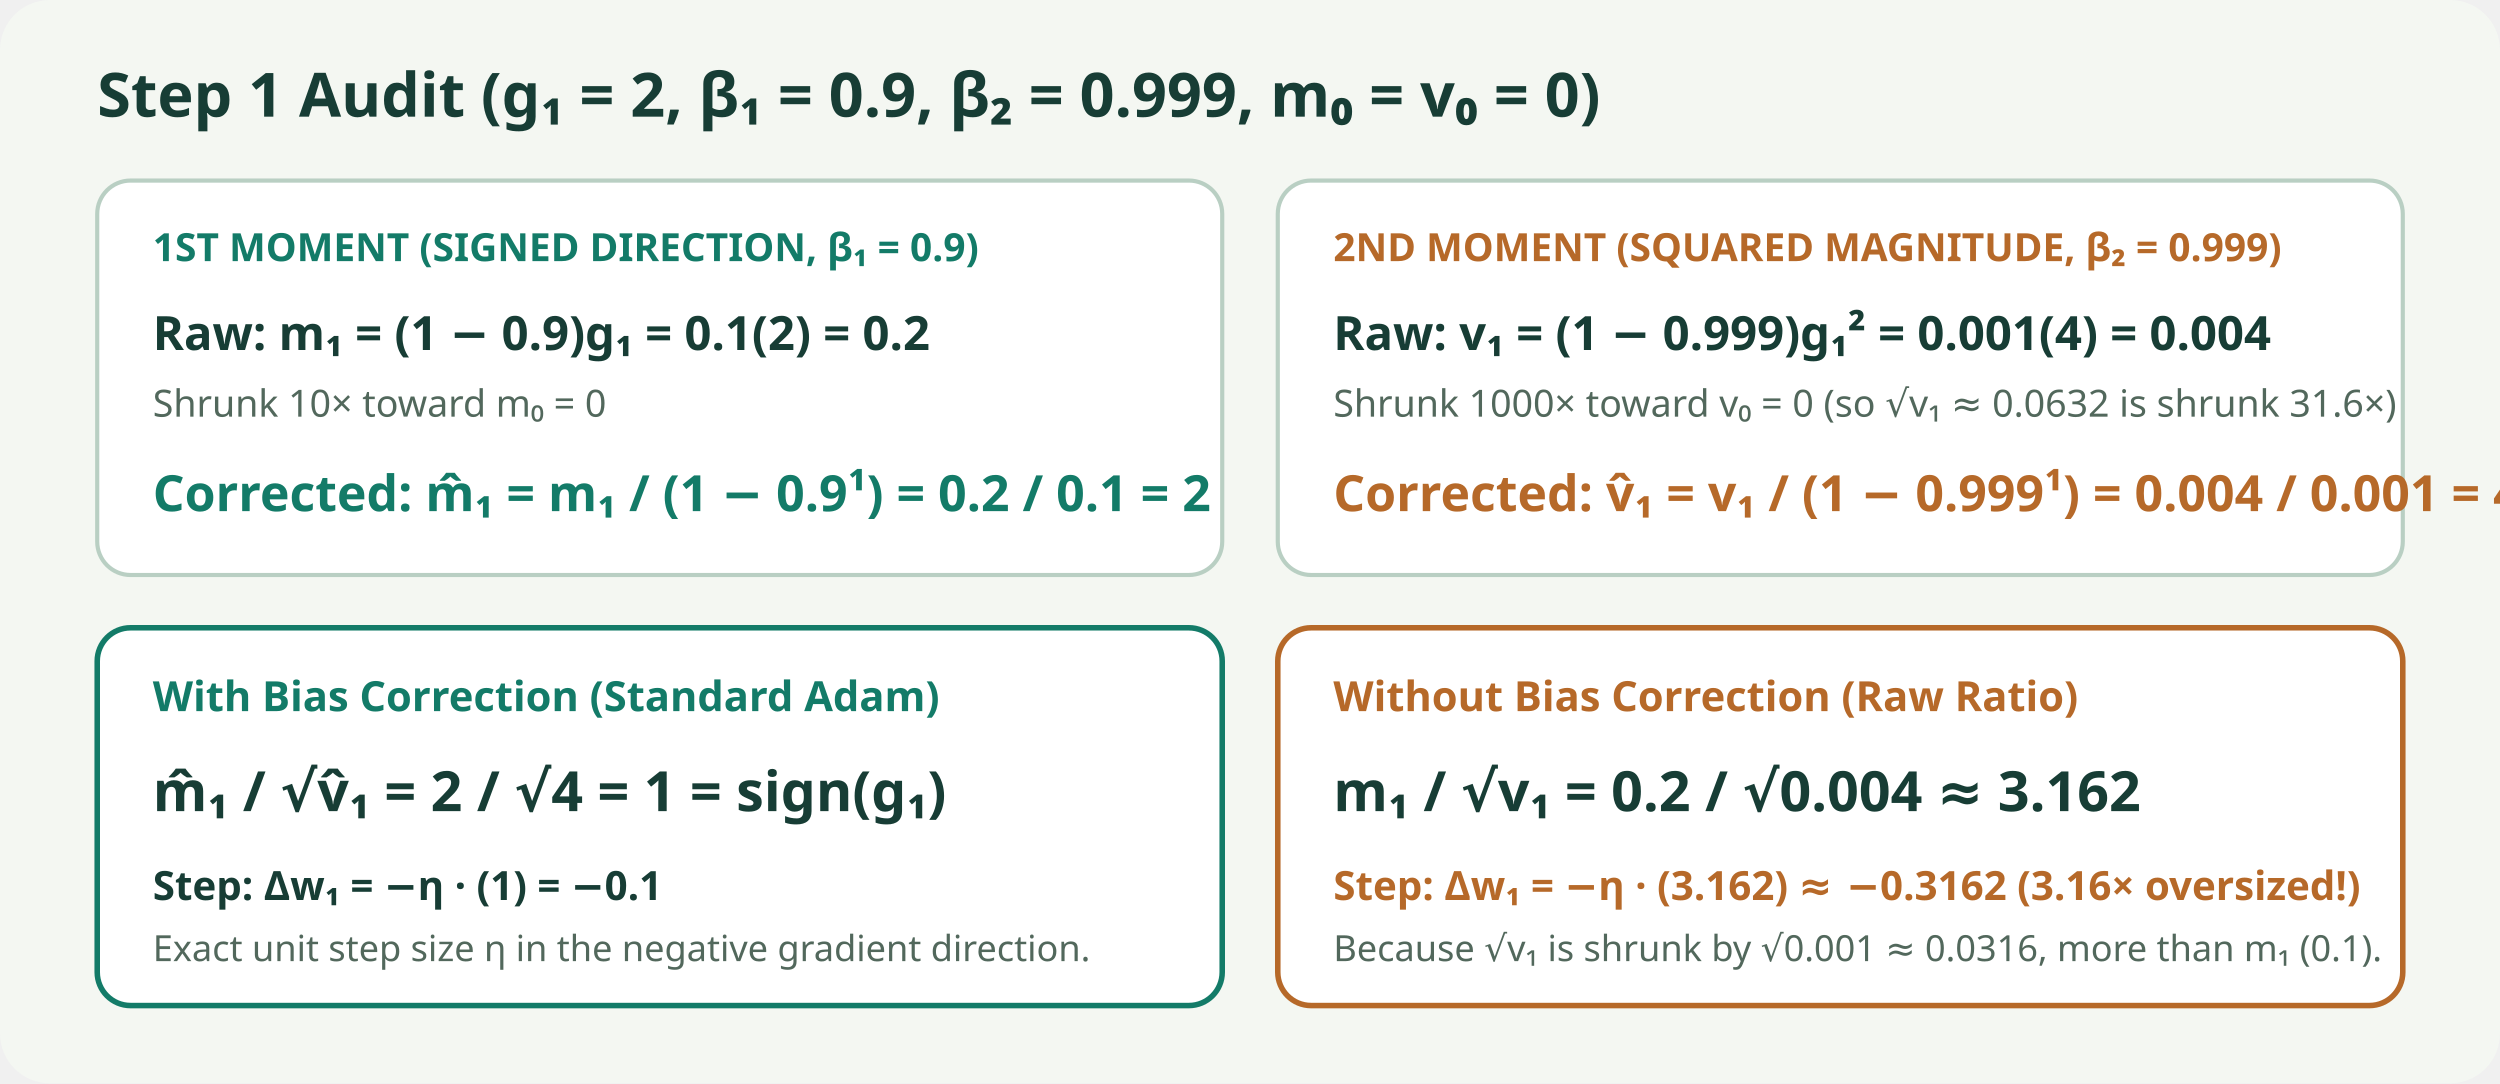
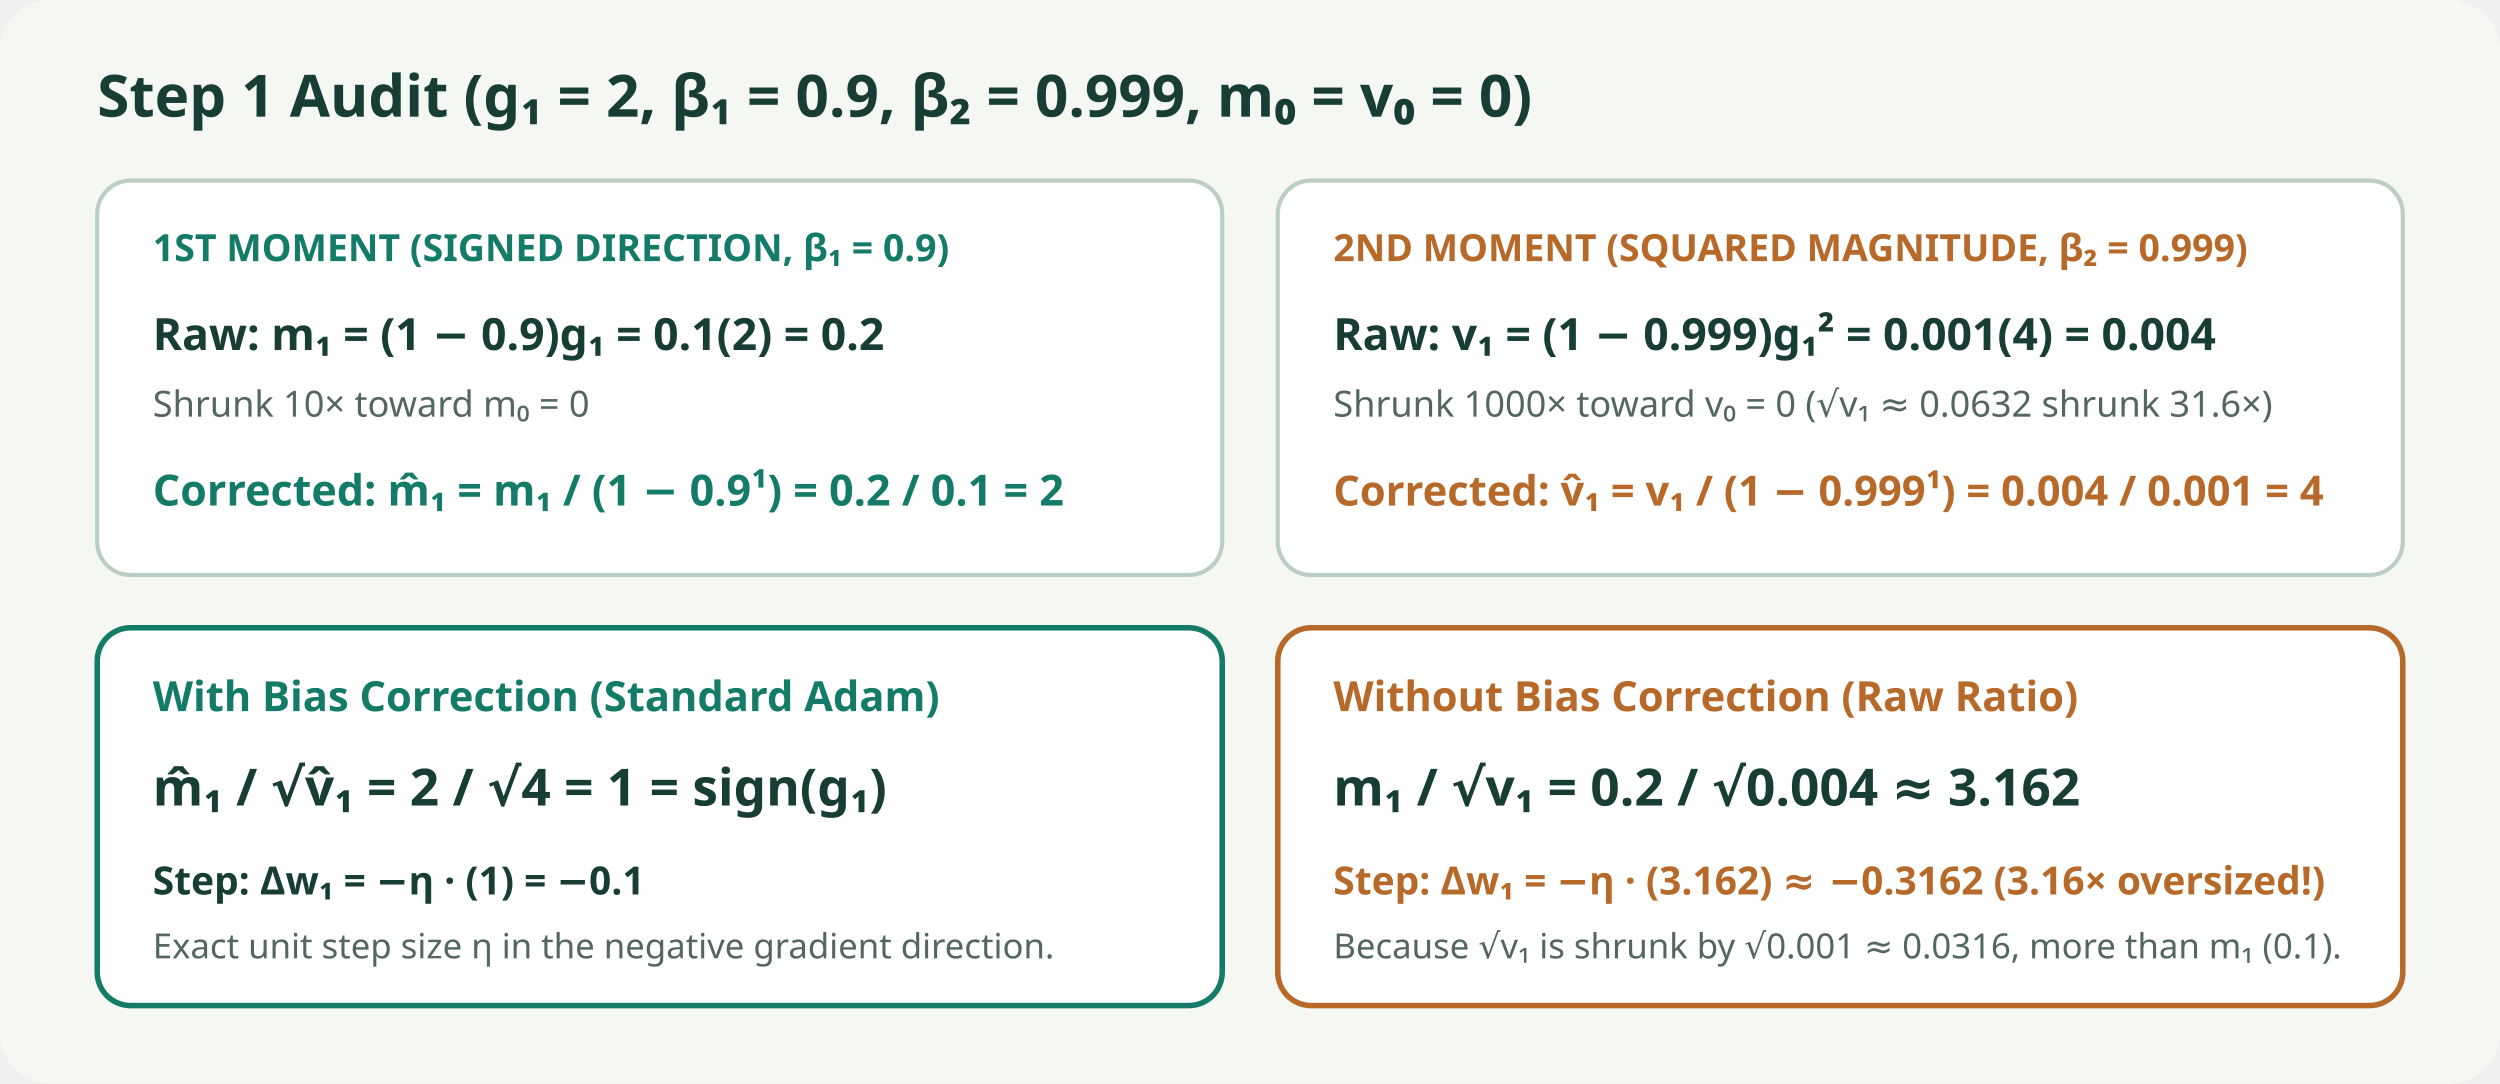
<svg xmlns="http://www.w3.org/2000/svg" viewBox="0 0 900 390" role="img" aria-labelledby="title desc">
-   <defs>
-     <marker id="arr-teal" viewBox="0 0 10 10" refX="8" refY="5" markerWidth="6.5" markerHeight="6.5" orient="auto">
-       <path d="M0,1 L9,5 L0,9 z" fill="#137b68" />
-     </marker>
-     <marker id="arr-amber" viewBox="0 0 10 10" refX="8" refY="5" markerWidth="6.5" markerHeight="6.5" orient="auto">
-       <path d="M0,1 L9,5 L0,9 z" fill="#b66929" />
-     </marker>
-   </defs>
  <rect width="900" height="390" rx="18" fill="#f4f7f2" />
  <g font-family="system-ui,sans-serif" fill="#173d35">
-     <text x="35" y="42" font-size="22" font-weight="700">Step 1 Audit (g₁ = 2, β₁ = 0.9, β₂ = 0.999, m₀ = v₀ = 0)</text>
+     <text x="35" y="42" font-size="21" font-weight="700">Step 1 Audit (g₁ = 2, β₁ = 0.9, β₂ = 0.999, m₀ = v₀ = 0)</text>
    <rect x="35" y="65" width="405" height="142" rx="12" fill="#fff" stroke="#b9cfc3" stroke-width="1.5" />
-     <text x="55" y="94" font-size="14" font-weight="700" fill="#137b68">1ST MOMENT (SIGNED DIRECTION, β₁ = 0.9)</text>
-     <text x="55" y="126" font-size="17" font-weight="600">Raw:  m₁ = (1 − 0.9)g₁ = 0.1(2) = 0.2</text>
-     <text x="55" y="150" font-size="13.5" fill="#52685c">Shrunk 10× toward m₀ = 0</text>
-     <text x="55" y="184" font-size="18" font-weight="700" fill="#137b68">Corrected:  m̂₁ = m₁ / (1 − 0.9¹) = 0.2 / 0.1 = 2</text>
+     <text x="55" y="94" font-size="13.5" font-weight="700" fill="#137b68">1ST MOMENT (SIGNED DIRECTION, β₁ = 0.9)</text>
+     <text x="55" y="126" font-size="16" font-weight="600">Raw:  m₁ = (1 − 0.9)g₁ = 0.1(2) = 0.2</text>
+     <text x="55" y="150" font-size="13" fill="#52685c">Shrunk 10× toward m₀ = 0</text>
+     <text x="55" y="182" font-size="15.5" font-weight="700" fill="#137b68">Corrected:  m̂₁ = m₁ / (1 − 0.9¹) = 0.2 / 0.1 = 2</text>
    <rect x="460" y="65" width="405" height="142" rx="12" fill="#fff" stroke="#b9cfc3" stroke-width="1.5" />
-     <text x="480" y="94" font-size="14" font-weight="700" fill="#b66929">2ND MOMENT (SQUARED MAGNITUDE, β₂ = 0.999)</text>
-     <text x="480" y="126" font-size="17" font-weight="600">Raw:  v₁ = (1 − 0.999)g₁² = 0.001(4) = 0.004</text>
-     <text x="480" y="150" font-size="13.5" fill="#52685c">Shrunk 1000× toward v₀ = 0  (so √v₁ ≈ 0.0632 is shrunk 31.6×)</text>
-     <text x="480" y="184" font-size="18" font-weight="700" fill="#b66929">Corrected:  v̂₁ = v₁ / (1 − 0.999¹) = 0.004 / 0.001 = 4</text>
+     <text x="480" y="94" font-size="13.5" font-weight="700" fill="#b66929">2ND MOMENT (SQUARED MAGNITUDE, β₂ = 0.999)</text>
+     <text x="480" y="126" font-size="16" font-weight="600">Raw:  v₁ = (1 − 0.999)g₁² = 0.001(4) = 0.004</text>
+     <text x="480" y="150" font-size="13" fill="#52685c">Shrunk 1000× toward v₀ = 0  (√v₁ ≈ 0.0632 shrunk 31.6×)</text>
+     <text x="480" y="182" font-size="15" font-weight="700" fill="#b66929">Corrected:  v̂₁ = v₁ / (1 − 0.999¹) = 0.004 / 0.001 = 4</text>
    <rect x="35" y="226" width="405" height="136" rx="12" fill="#fff" stroke="#137b68" stroke-width="2" />
    <text x="55" y="256" font-size="15" font-weight="700" fill="#137b68">With Bias Correction (Standard Adam)</text>
-     <text x="55" y="292" font-size="20" font-weight="700">m̂₁ / √v̂₁ = 2 / √4 = 1 = sign(g₁)</text>
-     <text x="55" y="324" font-size="14.5" font-weight="600" fill="#173d35">Step:  Δw₁ = −η · (1) = −0.1</text>
-     <text x="55" y="346" font-size="13" fill="#52685c">Exact unit step size η in the negative gradient direction.</text>
+     <text x="55" y="290" font-size="18.5" font-weight="700">m̂₁ / √v̂₁ = 2 / √4 = 1 = sign(g₁)</text>
+     <text x="55" y="322" font-size="14" font-weight="600" fill="#173d35">Step:  Δw₁ = −η · (1) = −0.1</text>
+     <text x="55" y="345" font-size="12.5" fill="#52685c">Exact unit step size η in the negative gradient direction.</text>
    <rect x="460" y="226" width="405" height="136" rx="12" fill="#fff" stroke="#b66929" stroke-width="2" />
    <text x="480" y="256" font-size="15" font-weight="700" fill="#b66929">Without Bias Correction (Raw Ratio)</text>
-     <text x="480" y="292" font-size="20" font-weight="700">m₁ / √v₁ = 0.2 / √0.004 ≈ 3.162</text>
-     <text x="480" y="324" font-size="14.5" font-weight="600" fill="#b66929">Step:  Δw₁ = −η · (3.162) ≈ −0.3162  (3.16× oversized!)</text>
-     <text x="480" y="346" font-size="13" fill="#52685c">Because √v₁ is shrunk by √0.001 ≈ 0.0316, more than m₁ (0.1).</text>
+     <text x="480" y="290" font-size="18.5" font-weight="700">m₁ / √v₁ = 0.2 / √0.004 ≈ 3.162</text>
+     <text x="480" y="322" font-size="14" font-weight="600" fill="#b66929">Step:  Δw₁ = −η · (3.162) ≈ −0.3162  (3.16× oversized!)</text>
+     <text x="480" y="345" font-size="12.5" fill="#52685c">Because √v₁ is shrunk by √0.001 ≈ 0.0316, more than m₁ (0.1).</text>
  </g>
</svg>
